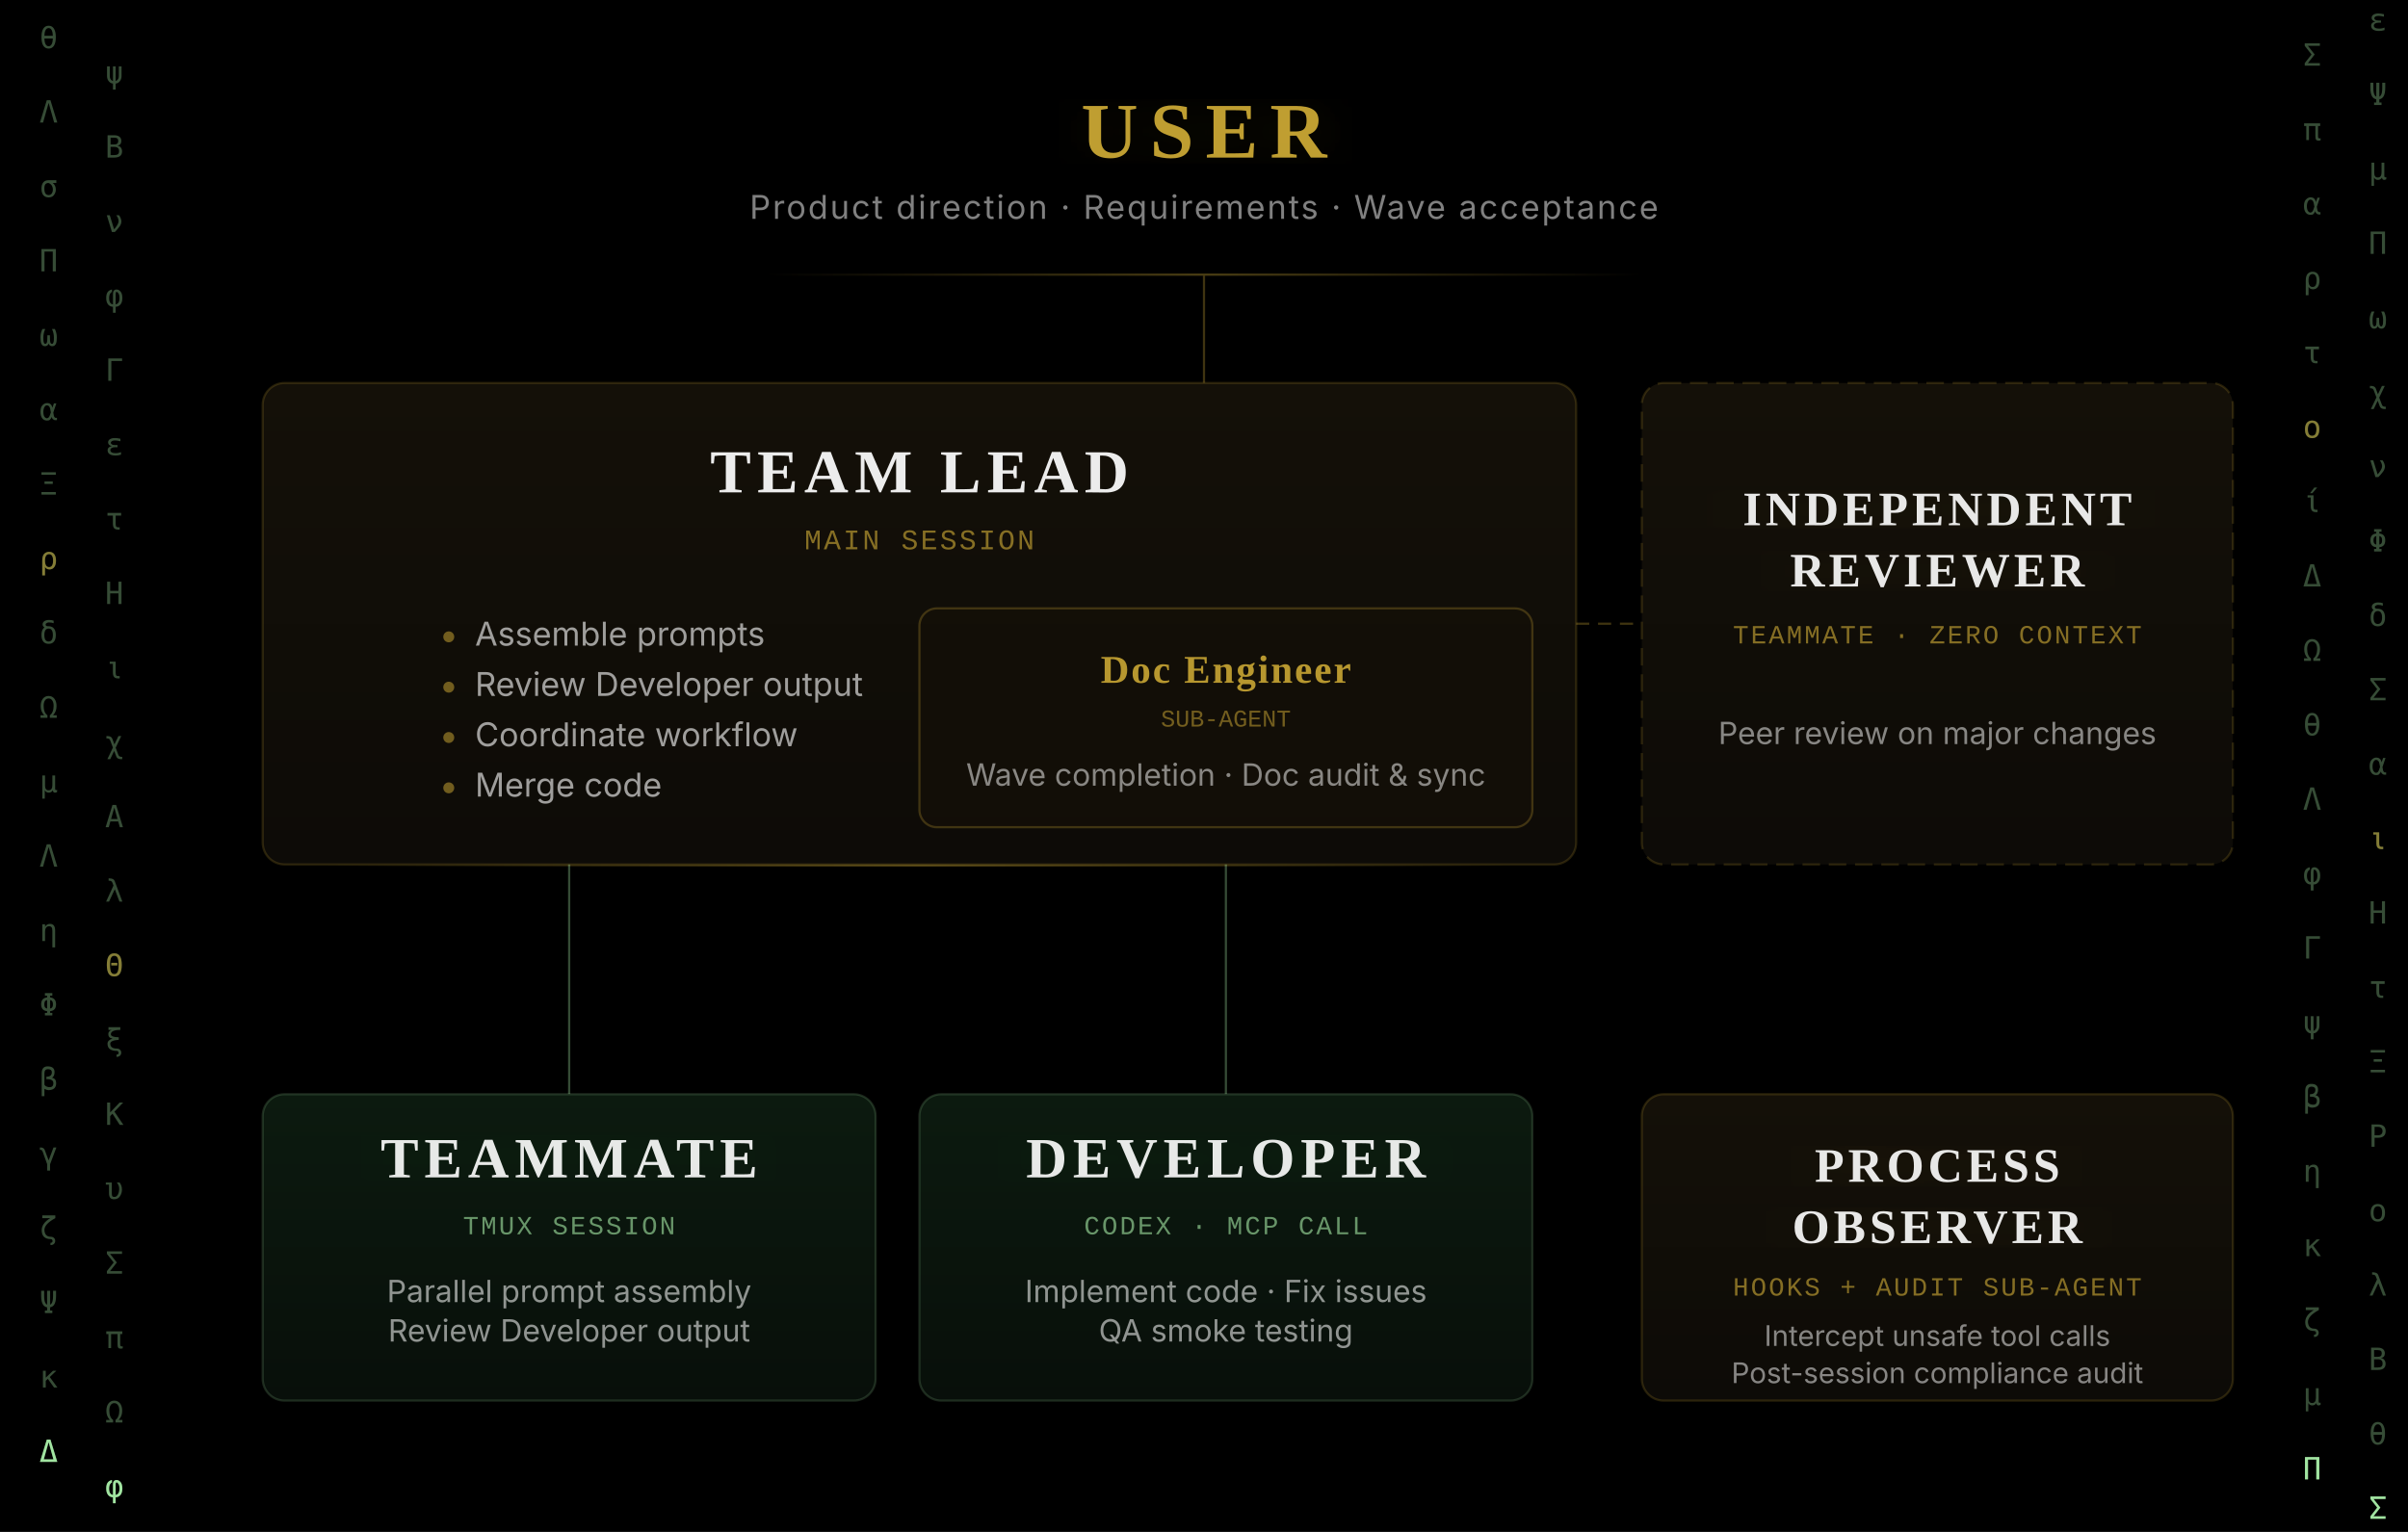
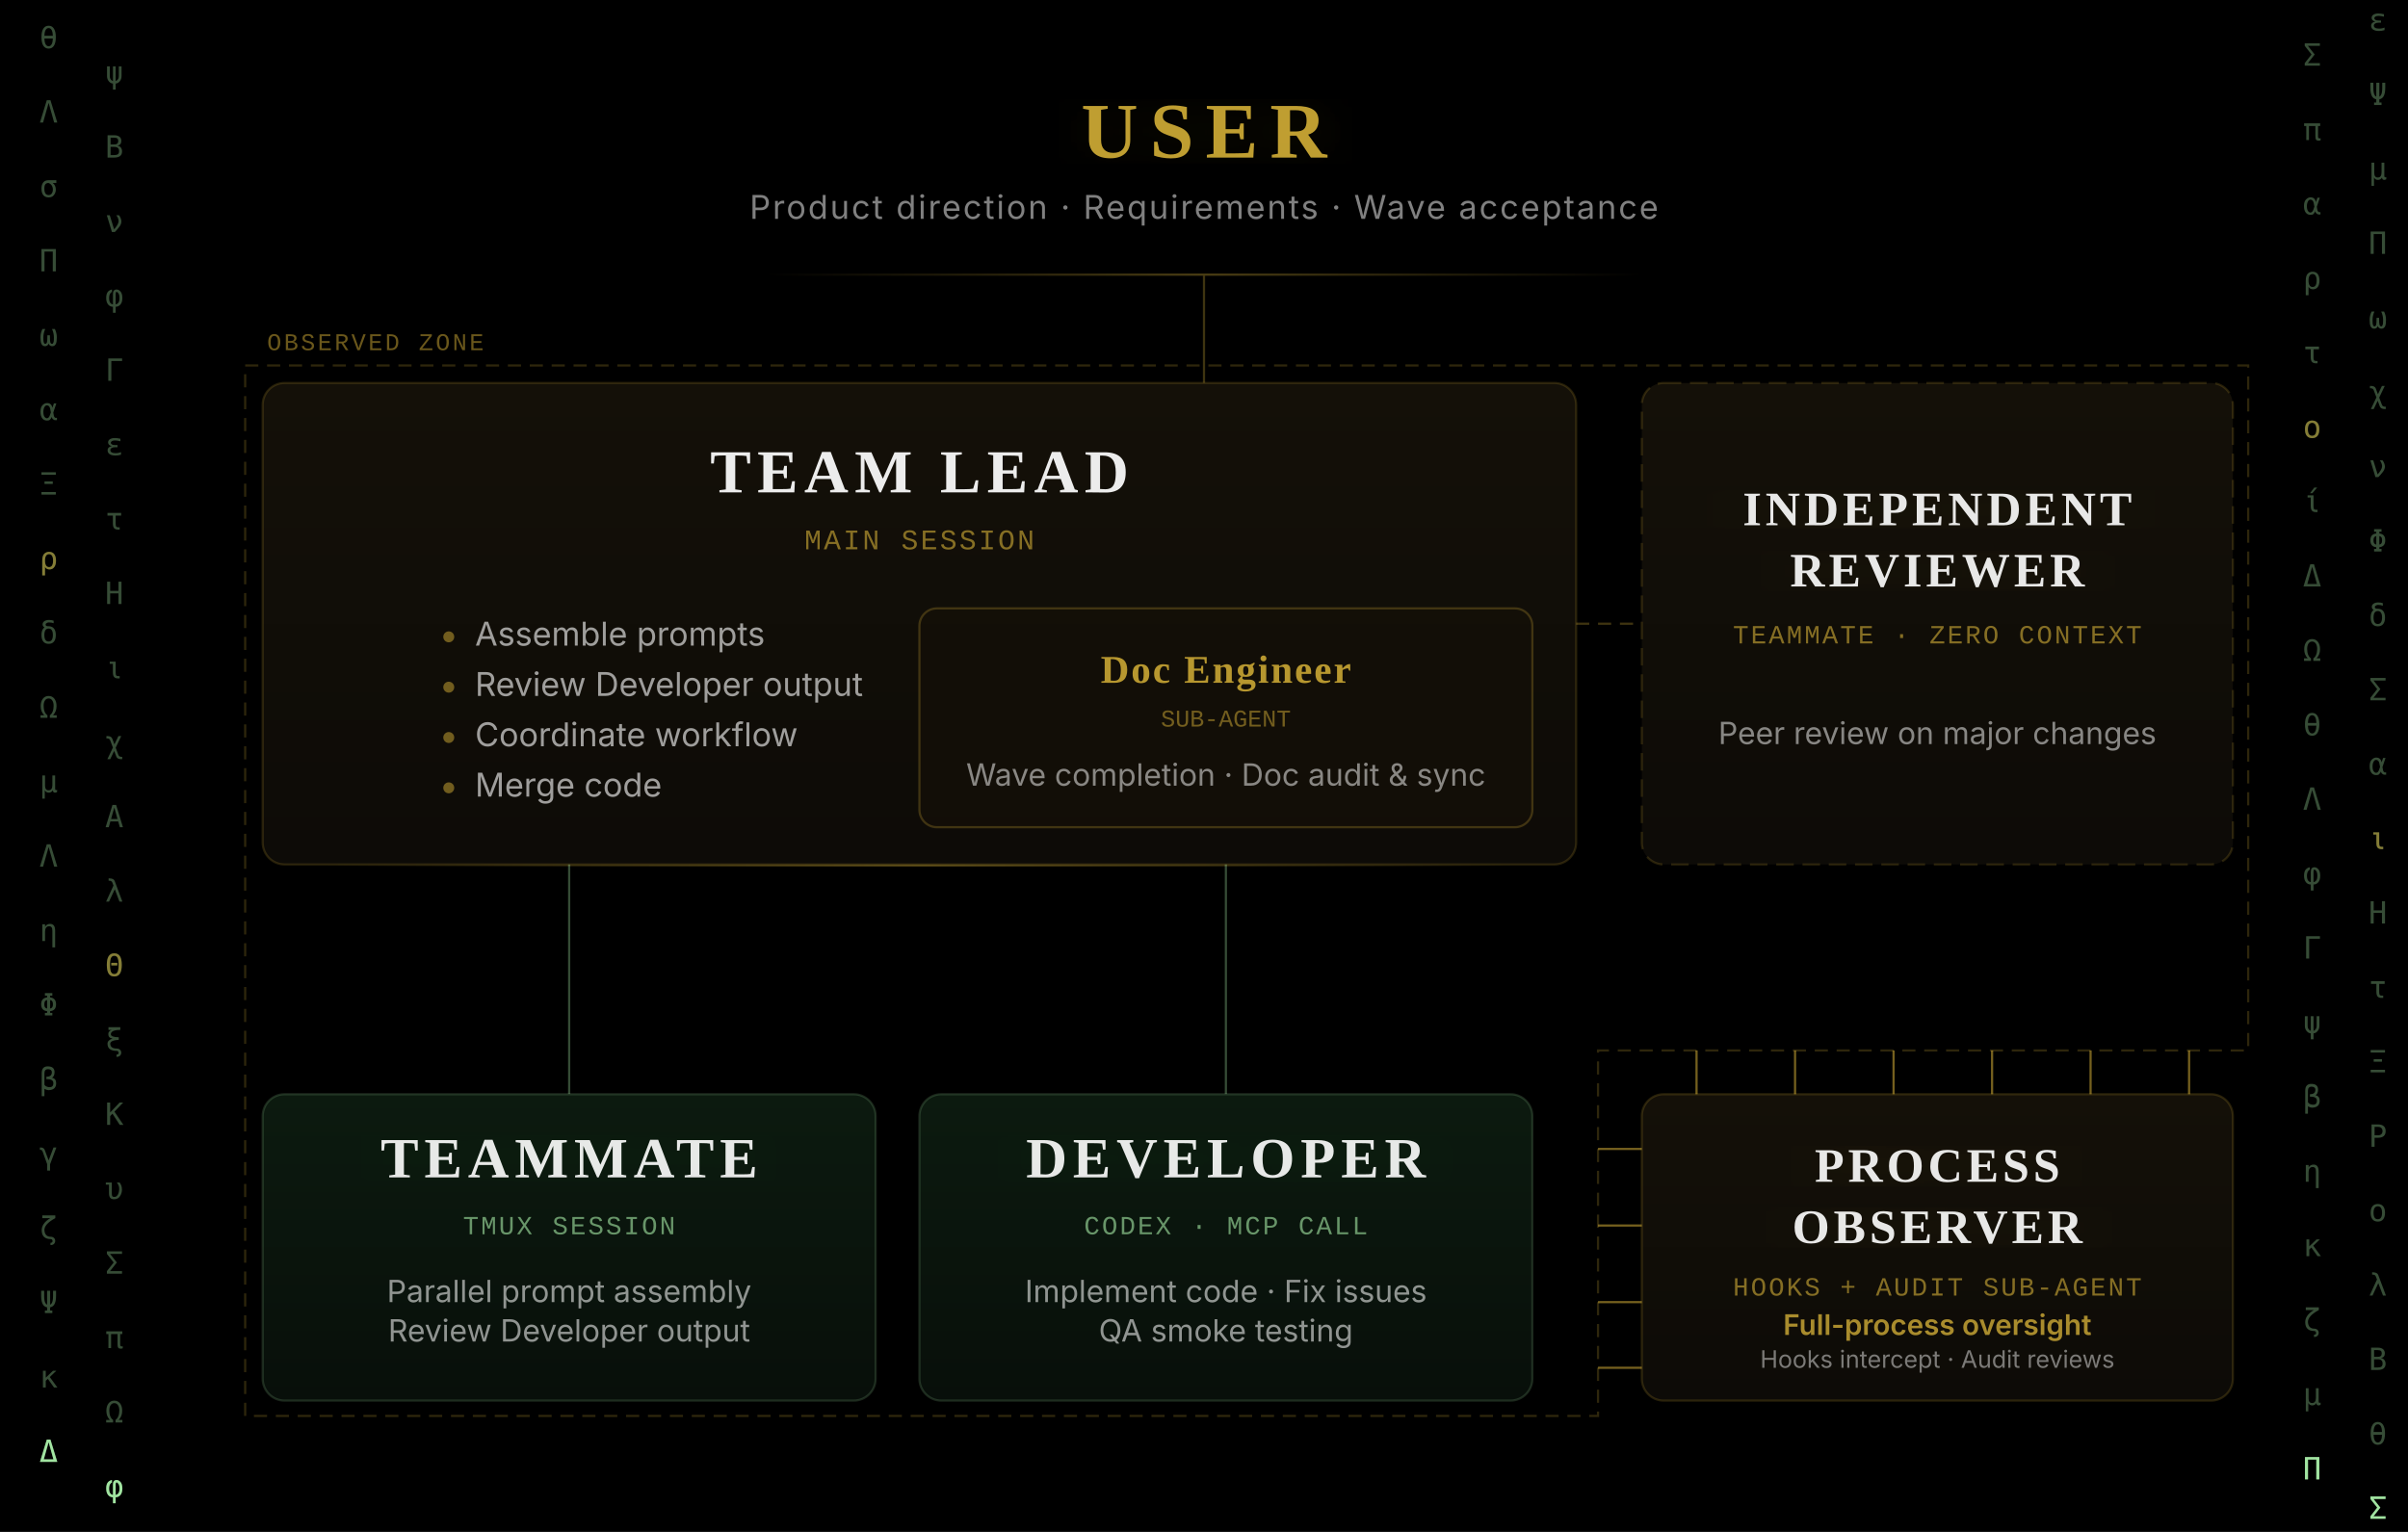
<svg xmlns="http://www.w3.org/2000/svg" viewBox="0 0 1100 700" width="1100" height="700">
  <defs>
    <linearGradient id="gold-line" x1="0" y1="0" x2="1" y2="0">
      <stop offset="0%" stop-color="rgba(212,175,55,0)" />
      <stop offset="50%" stop-color="rgba(212,175,55,0.35)" />
      <stop offset="100%" stop-color="rgba(212,175,55,0)" />
    </linearGradient>
    <linearGradient id="card-lead" x1="0" y1="0" x2="0" y2="1">
      <stop offset="0%" stop-color="#141008" />
      <stop offset="100%" stop-color="#0d0b07" />
    </linearGradient>
    <linearGradient id="card-exec" x1="0" y1="0" x2="0" y2="1">
      <stop offset="0%" stop-color="#0c1a0f" />
      <stop offset="100%" stop-color="#080f0a" />
    </linearGradient>
    <filter id="glow-gold">
      <feGaussianBlur stdDeviation="12" />
    </filter>
    <filter id="glow-green">
      <feGaussianBlur stdDeviation="10" />
    </filter>
  </defs>
  <rect width="1100" height="700" fill="#000" />
  <g font-family="monospace" font-size="14" fill="rgba(180,255,180,0.3)">
    <text x="18" y="22">θ</text>
    <text x="18" y="56">Λ</text>
    <text x="18" y="90">σ</text>
    <text x="18" y="124">Π</text>
    <text x="18" y="158">ω</text>
    <text x="18" y="192">α</text>
    <text x="18" y="226">Ξ</text>
    <text x="18" y="260">ρ</text>
    <text x="18" y="294">δ</text>
    <text x="18" y="328">Ω</text>
    <text x="18" y="362">μ</text>
    <text x="18" y="396">Λ</text>
    <text x="18" y="430">η</text>
    <text x="18" y="464">Φ</text>
    <text x="18" y="498">β</text>
    <text x="18" y="532">γ</text>
    <text x="18" y="566">ζ</text>
    <text x="18" y="600">Ψ</text>
    <text x="18" y="634">κ</text>
    <text x="18" y="668">Δ</text>
    <text x="48" y="38">ψ</text>
    <text x="48" y="72">Β</text>
    <text x="48" y="106">ν</text>
    <text x="48" y="140">φ</text>
    <text x="48" y="174">Γ</text>
    <text x="48" y="208">ε</text>
    <text x="48" y="242">τ</text>
    <text x="48" y="276">Η</text>
    <text x="48" y="310">ι</text>
    <text x="48" y="344">χ</text>
    <text x="48" y="378">Α</text>
    <text x="48" y="412">λ</text>
    <text x="48" y="446">Θ</text>
    <text x="48" y="480">ξ</text>
    <text x="48" y="514">Κ</text>
    <text x="48" y="548">υ</text>
    <text x="48" y="582">Σ</text>
    <text x="48" y="616">π</text>
    <text x="48" y="650">Ω</text>
    <text x="48" y="684">φ</text>
  </g>
  <g font-family="monospace" font-size="14" fill="rgba(180,255,180,0.85)">
    <text x="18" y="668">Δ</text>
    <text x="48" y="684">φ</text>
  </g>
  <g font-family="monospace" font-size="14" fill="rgba(212,175,55,0.5)">
    <text x="18" y="260">ρ</text>
    <text x="48" y="446">Θ</text>
  </g>
  <g font-family="monospace" font-size="14" fill="rgba(180,255,180,0.3)">
    <text x="1052" y="30">Σ</text>
    <text x="1052" y="64">π</text>
    <text x="1052" y="98">α</text>
    <text x="1052" y="132">ρ</text>
    <text x="1052" y="166">τ</text>
    <text x="1052" y="200">ο</text>
    <text x="1052" y="234">ί</text>
    <text x="1052" y="268">Δ</text>
    <text x="1052" y="302">Ω</text>
    <text x="1052" y="336">θ</text>
    <text x="1052" y="370">Λ</text>
    <text x="1052" y="404">φ</text>
    <text x="1052" y="438">Γ</text>
    <text x="1052" y="472">ψ</text>
    <text x="1052" y="506">β</text>
    <text x="1052" y="540">η</text>
    <text x="1052" y="574">κ</text>
    <text x="1052" y="608">ζ</text>
    <text x="1052" y="642">μ</text>
    <text x="1052" y="676">Π</text>
    <text x="1082" y="14">ε</text>
    <text x="1082" y="48">Ψ</text>
    <text x="1082" y="82">μ</text>
    <text x="1082" y="116">Π</text>
    <text x="1082" y="150">ω</text>
    <text x="1082" y="184">χ</text>
    <text x="1082" y="218">ν</text>
    <text x="1082" y="252">Φ</text>
    <text x="1082" y="286">δ</text>
    <text x="1082" y="320">Σ</text>
    <text x="1082" y="354">α</text>
    <text x="1082" y="388">ι</text>
    <text x="1082" y="422">Η</text>
    <text x="1082" y="456">τ</text>
    <text x="1082" y="490">Ξ</text>
    <text x="1082" y="524">Ρ</text>
    <text x="1082" y="558">ο</text>
    <text x="1082" y="592">λ</text>
    <text x="1082" y="626">Β</text>
    <text x="1082" y="660">θ</text>
    <text x="1082" y="694">Σ</text>
  </g>
  <g font-family="monospace" font-size="14" fill="rgba(180,255,180,0.85)">
    <text x="1052" y="676">Π</text>
    <text x="1082" y="694">Σ</text>
  </g>
  <g font-family="monospace" font-size="14" fill="rgba(212,175,55,0.5)">
    <text x="1052" y="200">ο</text>
    <text x="1082" y="388">ι</text>
  </g>
  <g transform="translate(50,0)">
    <text x="500" y="72" text-anchor="middle" fill="rgba(212,175,55,0.12)" font-family="Georgia, 'Times New Roman', serif" font-size="36" font-weight="900" letter-spacing="0.15em" filter="url(#glow-gold)">USER</text>
    <text x="500" y="72" text-anchor="middle" fill="rgba(212,175,55,0.9)" font-family="Georgia, 'Times New Roman', serif" font-size="36" font-weight="900" letter-spacing="0.15em">USER</text>
    <text x="500" y="100" text-anchor="middle" fill="rgba(255,255,255,0.5)" font-family="-apple-system, BlinkMacSystemFont, 'Segoe UI', sans-serif" font-size="15" letter-spacing="0.06em">Product direction · Requirements · Wave acceptance</text>
    <rect x="300" y="125" width="400" height="1" fill="url(#gold-line)" />
    <line x1="500" y1="126" x2="500" y2="175" stroke="rgba(212,175,55,0.3)" stroke-width="1" />
    <rect x="70" y="175" width="600" height="220" rx="10" fill="url(#card-lead)" stroke="rgba(212,175,55,0.18)" stroke-width="1" />
    <text x="370" y="225" text-anchor="middle" fill="rgba(255,255,255,0.92)" font-family="Georgia, 'Times New Roman', serif" font-size="28" font-weight="900" letter-spacing="0.1em">TEAM LEAD</text>
    <text x="370" y="251" text-anchor="middle" fill="rgba(212,175,55,0.6)" font-family="'Courier New', monospace" font-size="13" letter-spacing="0.08em">MAIN SESSION</text>
    <g fill="rgba(212,175,55,0.5)">
      <circle cx="155" cy="291" r="2.5" />
      <circle cx="155" cy="314" r="2.5" />
      <circle cx="155" cy="337" r="2.5" />
      <circle cx="155" cy="360" r="2.5" />
    </g>
    <g fill="rgba(255,255,255,0.6)" font-family="-apple-system, BlinkMacSystemFont, 'Segoe UI', sans-serif" font-size="15">
      <text x="167" y="295">Assemble prompts</text>
      <text x="167" y="318">Review Developer output</text>
      <text x="167" y="341">Coordinate workflow</text>
      <text x="167" y="364">Merge code</text>
    </g>
    <rect x="370" y="278" width="280" height="100" rx="8" fill="rgba(20,16,8,0.6)" stroke="rgba(212,175,55,0.25)" stroke-width="1" />
    <text x="510" y="312" text-anchor="middle" fill="rgba(212,175,55,0.85)" font-family="Georgia, 'Times New Roman', serif" font-size="18" font-weight="bold" letter-spacing="0.05em">Doc Engineer</text>
    <text x="510" y="332" text-anchor="middle" fill="rgba(212,175,55,0.5)" font-family="'Courier New', monospace" font-size="11">SUB-AGENT</text>
    <text x="510" y="359" text-anchor="middle" fill="rgba(255,255,255,0.5)" font-family="-apple-system, BlinkMacSystemFont, 'Segoe UI', sans-serif" font-size="14">Wave completion · Doc audit &amp; sync</text>
    <rect x="700" y="175" width="270" height="220" rx="10" fill="url(#card-lead)" stroke="rgba(212,175,55,0.18)" stroke-width="1" stroke-dasharray="8,4" />
    <text x="835" y="240" text-anchor="middle" fill="rgba(212,175,55,0.12)" font-family="Georgia, 'Times New Roman', serif" font-size="22" font-weight="900" letter-spacing="0.08em" filter="url(#glow-gold)">INDEPENDENT</text>
    <text x="835" y="240" text-anchor="middle" fill="rgba(255,255,255,0.9)" font-family="Georgia, 'Times New Roman', serif" font-size="22" font-weight="900" letter-spacing="0.08em">INDEPENDENT</text>
    <text x="835" y="268" text-anchor="middle" fill="rgba(212,175,55,0.12)" font-family="Georgia, 'Times New Roman', serif" font-size="22" font-weight="900" letter-spacing="0.08em" filter="url(#glow-gold)">REVIEWER</text>
    <text x="835" y="268" text-anchor="middle" fill="rgba(255,255,255,0.9)" font-family="Georgia, 'Times New Roman', serif" font-size="22" font-weight="900" letter-spacing="0.08em">REVIEWER</text>
    <text x="835" y="294" text-anchor="middle" fill="rgba(212,175,55,0.6)" font-family="'Courier New', monospace" font-size="12" letter-spacing="0.08em">TEAMMATE · ZERO CONTEXT</text>
    <text x="835" y="340" text-anchor="middle" fill="rgba(255,255,255,0.5)" font-family="-apple-system, BlinkMacSystemFont, 'Segoe UI', sans-serif" font-size="14">Peer review on major changes</text>
    <line x1="670" y1="285" x2="700" y2="285" stroke="rgba(212,175,55,0.3)" stroke-width="1" stroke-dasharray="6,4" />
    <rect x="100" y="395" width="540" height="1" fill="url(#gold-line)" />
    <line x1="210" y1="395" x2="210" y2="500" stroke="rgba(180,255,180,0.3)" stroke-width="1" />
    <line x1="510" y1="395" x2="510" y2="500" stroke="rgba(180,255,180,0.3)" stroke-width="1" />
    <rect x="70" y="500" width="280" height="140" rx="10" fill="url(#card-exec)" stroke="rgba(180,255,180,0.15)" stroke-width="1" />
    <text x="210" y="538" text-anchor="middle" fill="rgba(0,255,65,0.06)" font-family="Georgia, 'Times New Roman', serif" font-size="26" font-weight="900" letter-spacing="0.1em" filter="url(#glow-green)">TEAMMATE</text>
    <text x="210" y="538" text-anchor="middle" fill="rgba(255,255,255,0.9)" font-family="Georgia, 'Times New Roman', serif" font-size="26" font-weight="900" letter-spacing="0.1em">TEAMMATE</text>
    <text x="210" y="564" text-anchor="middle" fill="rgba(180,255,180,0.55)" font-family="'Courier New', monospace" font-size="12" letter-spacing="0.08em">TMUX SESSION</text>
    <g fill="rgba(255,255,255,0.55)" font-family="-apple-system, BlinkMacSystemFont, 'Segoe UI', sans-serif" font-size="14" text-anchor="middle">
      <text x="210" y="595">Parallel prompt assembly</text>
      <text x="210" y="613">Review Developer output</text>
    </g>
    <rect x="370" y="500" width="280" height="140" rx="10" fill="url(#card-exec)" stroke="rgba(180,255,180,0.15)" stroke-width="1" />
    <text x="510" y="538" text-anchor="middle" fill="rgba(0,255,65,0.06)" font-family="Georgia, 'Times New Roman', serif" font-size="26" font-weight="900" letter-spacing="0.1em" filter="url(#glow-green)">DEVELOPER</text>
    <text x="510" y="538" text-anchor="middle" fill="rgba(255,255,255,0.9)" font-family="Georgia, 'Times New Roman', serif" font-size="26" font-weight="900" letter-spacing="0.1em">DEVELOPER</text>
    <text x="510" y="564" text-anchor="middle" fill="rgba(180,255,180,0.55)" font-family="'Courier New', monospace" font-size="12" letter-spacing="0.08em">CODEX · MCP CALL</text>
    <g fill="rgba(255,255,255,0.55)" font-family="-apple-system, BlinkMacSystemFont, 'Segoe UI', sans-serif" font-size="14" text-anchor="middle">
      <text x="510" y="595">Implement code · Fix issues</text>
      <text x="510" y="613">QA smoke testing</text>
    </g>
    <rect x="700" y="500" width="270" height="140" rx="10" fill="url(#card-lead)" stroke="rgba(212,175,55,0.18)" stroke-width="1" />
    <text x="835" y="540" text-anchor="middle" fill="rgba(212,175,55,0.12)" font-family="Georgia, 'Times New Roman', serif" font-size="22" font-weight="900" letter-spacing="0.08em" filter="url(#glow-gold)">PROCESS</text>
    <text x="835" y="540" text-anchor="middle" fill="rgba(255,255,255,0.9)" font-family="Georgia, 'Times New Roman', serif" font-size="22" font-weight="900" letter-spacing="0.08em">PROCESS</text>
    <text x="835" y="568" text-anchor="middle" fill="rgba(212,175,55,0.12)" font-family="Georgia, 'Times New Roman', serif" font-size="22" font-weight="900" letter-spacing="0.08em" filter="url(#glow-gold)">OBSERVER</text>
    <text x="835" y="568" text-anchor="middle" fill="rgba(255,255,255,0.9)" font-family="Georgia, 'Times New Roman', serif" font-size="22" font-weight="900" letter-spacing="0.08em">OBSERVER</text>
    <text x="835" y="592" text-anchor="middle" fill="rgba(212,175,55,0.6)" font-family="'Courier New', monospace" font-size="12" letter-spacing="0.08em">HOOKS + AUDIT SUB-AGENT</text>
-     <text x="835" y="615" text-anchor="middle" fill="rgba(255,255,255,0.5)" font-family="-apple-system, BlinkMacSystemFont, 'Segoe UI', sans-serif" font-size="13">Intercept unsafe tool calls</text>
-     <text x="835" y="632" text-anchor="middle" fill="rgba(255,255,255,0.5)" font-family="-apple-system, BlinkMacSystemFont, 'Segoe UI', sans-serif" font-size="13">Post-session compliance audit</text>
+     <text x="835" y="610" text-anchor="middle" fill="rgba(212,175,55,0.78)" font-family="-apple-system, BlinkMacSystemFont, 'Segoe UI', sans-serif" font-size="13" font-weight="600">Full-process oversight</text>
+     <text x="835" y="625" text-anchor="middle" fill="rgba(255,255,255,0.45)" font-family="-apple-system, BlinkMacSystemFont, 'Segoe UI', sans-serif" font-size="11">Hooks intercept · Audit reviews</text>
+     <path d="M 62,167 L 977,167 L 977,480 L 680,480 L 680,647 L 62,647 Z" fill="none" stroke="rgba(212,175,55,0.22)" stroke-width="1" stroke-dasharray="6,4" />
+     <text x="72" y="160" fill="rgba(212,175,55,0.5)" font-family="'Courier New', monospace" font-size="11" letter-spacing="0.1em">OBSERVED ZONE</text>
+     <line x1="725" y1="480" x2="725" y2="500" stroke="rgba(212,175,55,0.55)" stroke-width="1" />
+     <line x1="770" y1="480" x2="770" y2="500" stroke="rgba(212,175,55,0.55)" stroke-width="1" />
+     <line x1="815" y1="480" x2="815" y2="500" stroke="rgba(212,175,55,0.55)" stroke-width="1" />
+     <line x1="860" y1="480" x2="860" y2="500" stroke="rgba(212,175,55,0.55)" stroke-width="1" />
+     <line x1="905" y1="480" x2="905" y2="500" stroke="rgba(212,175,55,0.55)" stroke-width="1" />
+     <line x1="950" y1="480" x2="950" y2="500" stroke="rgba(212,175,55,0.55)" stroke-width="1" />
+     <line x1="680" y1="525" x2="700" y2="525" stroke="rgba(212,175,55,0.55)" stroke-width="1" />
+     <line x1="680" y1="560" x2="700" y2="560" stroke="rgba(212,175,55,0.55)" stroke-width="1" />
+     <line x1="680" y1="595" x2="700" y2="595" stroke="rgba(212,175,55,0.55)" stroke-width="1" />
+     <line x1="680" y1="625" x2="700" y2="625" stroke="rgba(212,175,55,0.55)" stroke-width="1" />
  </g>
</svg>
